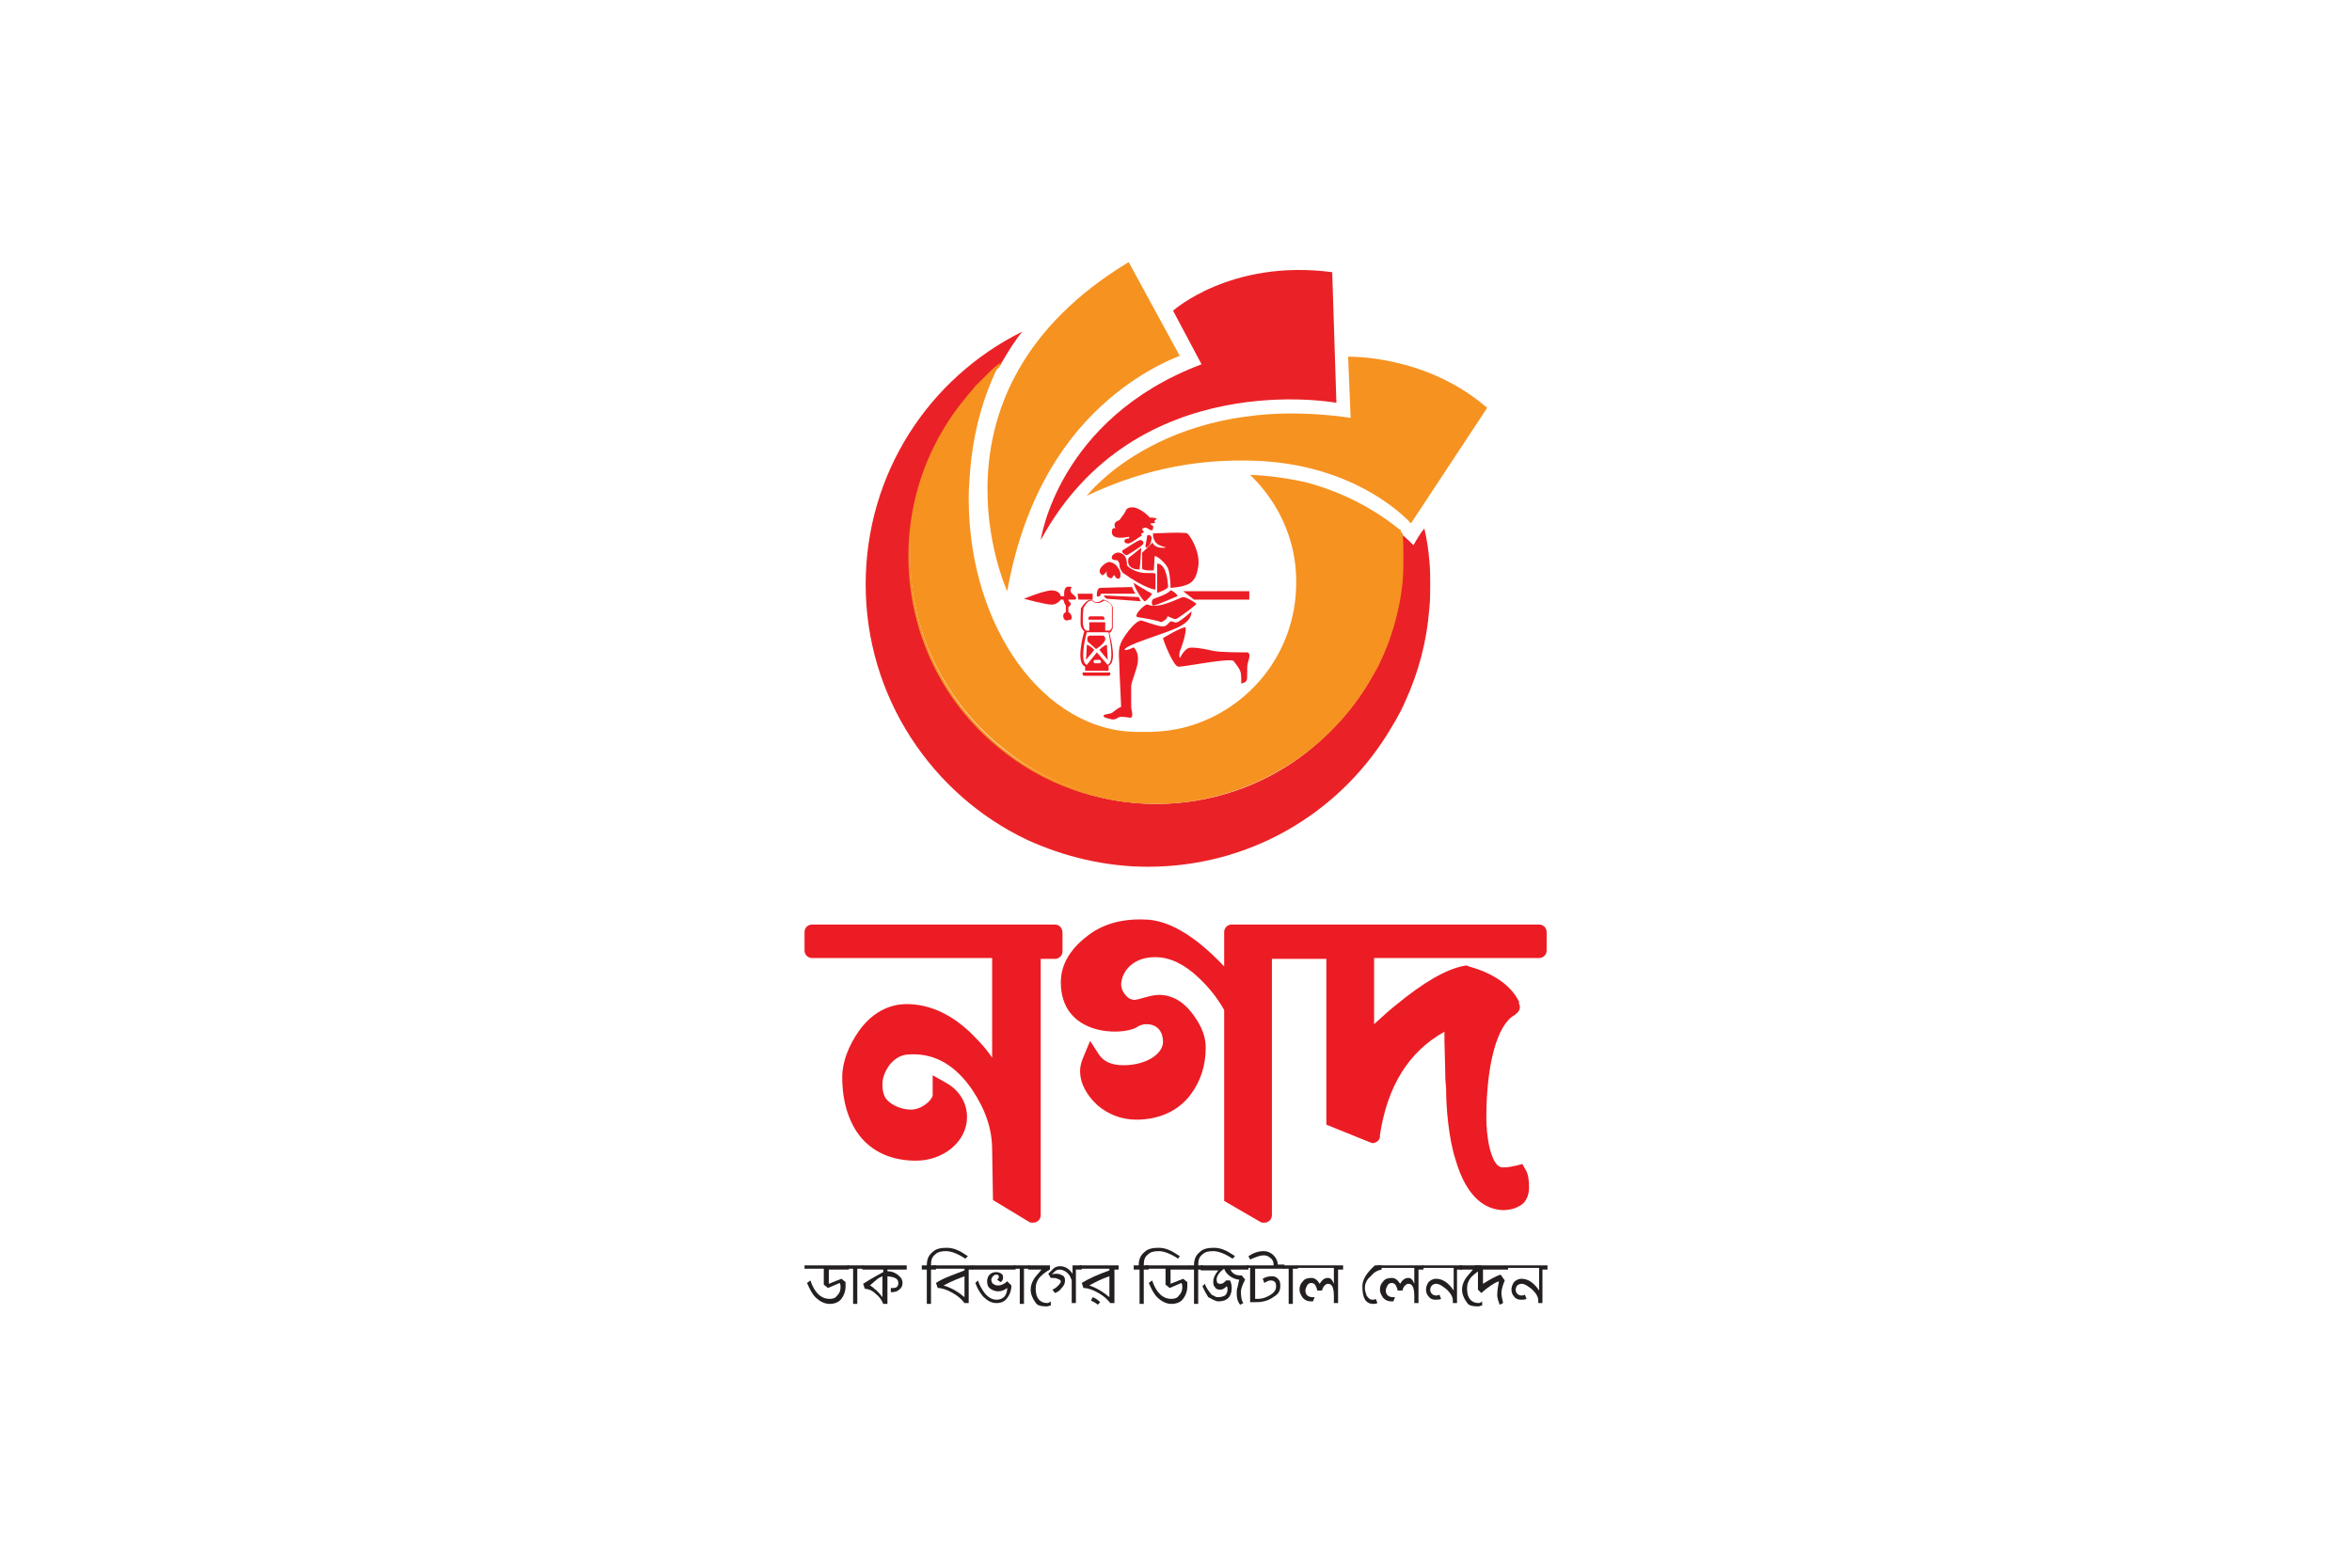
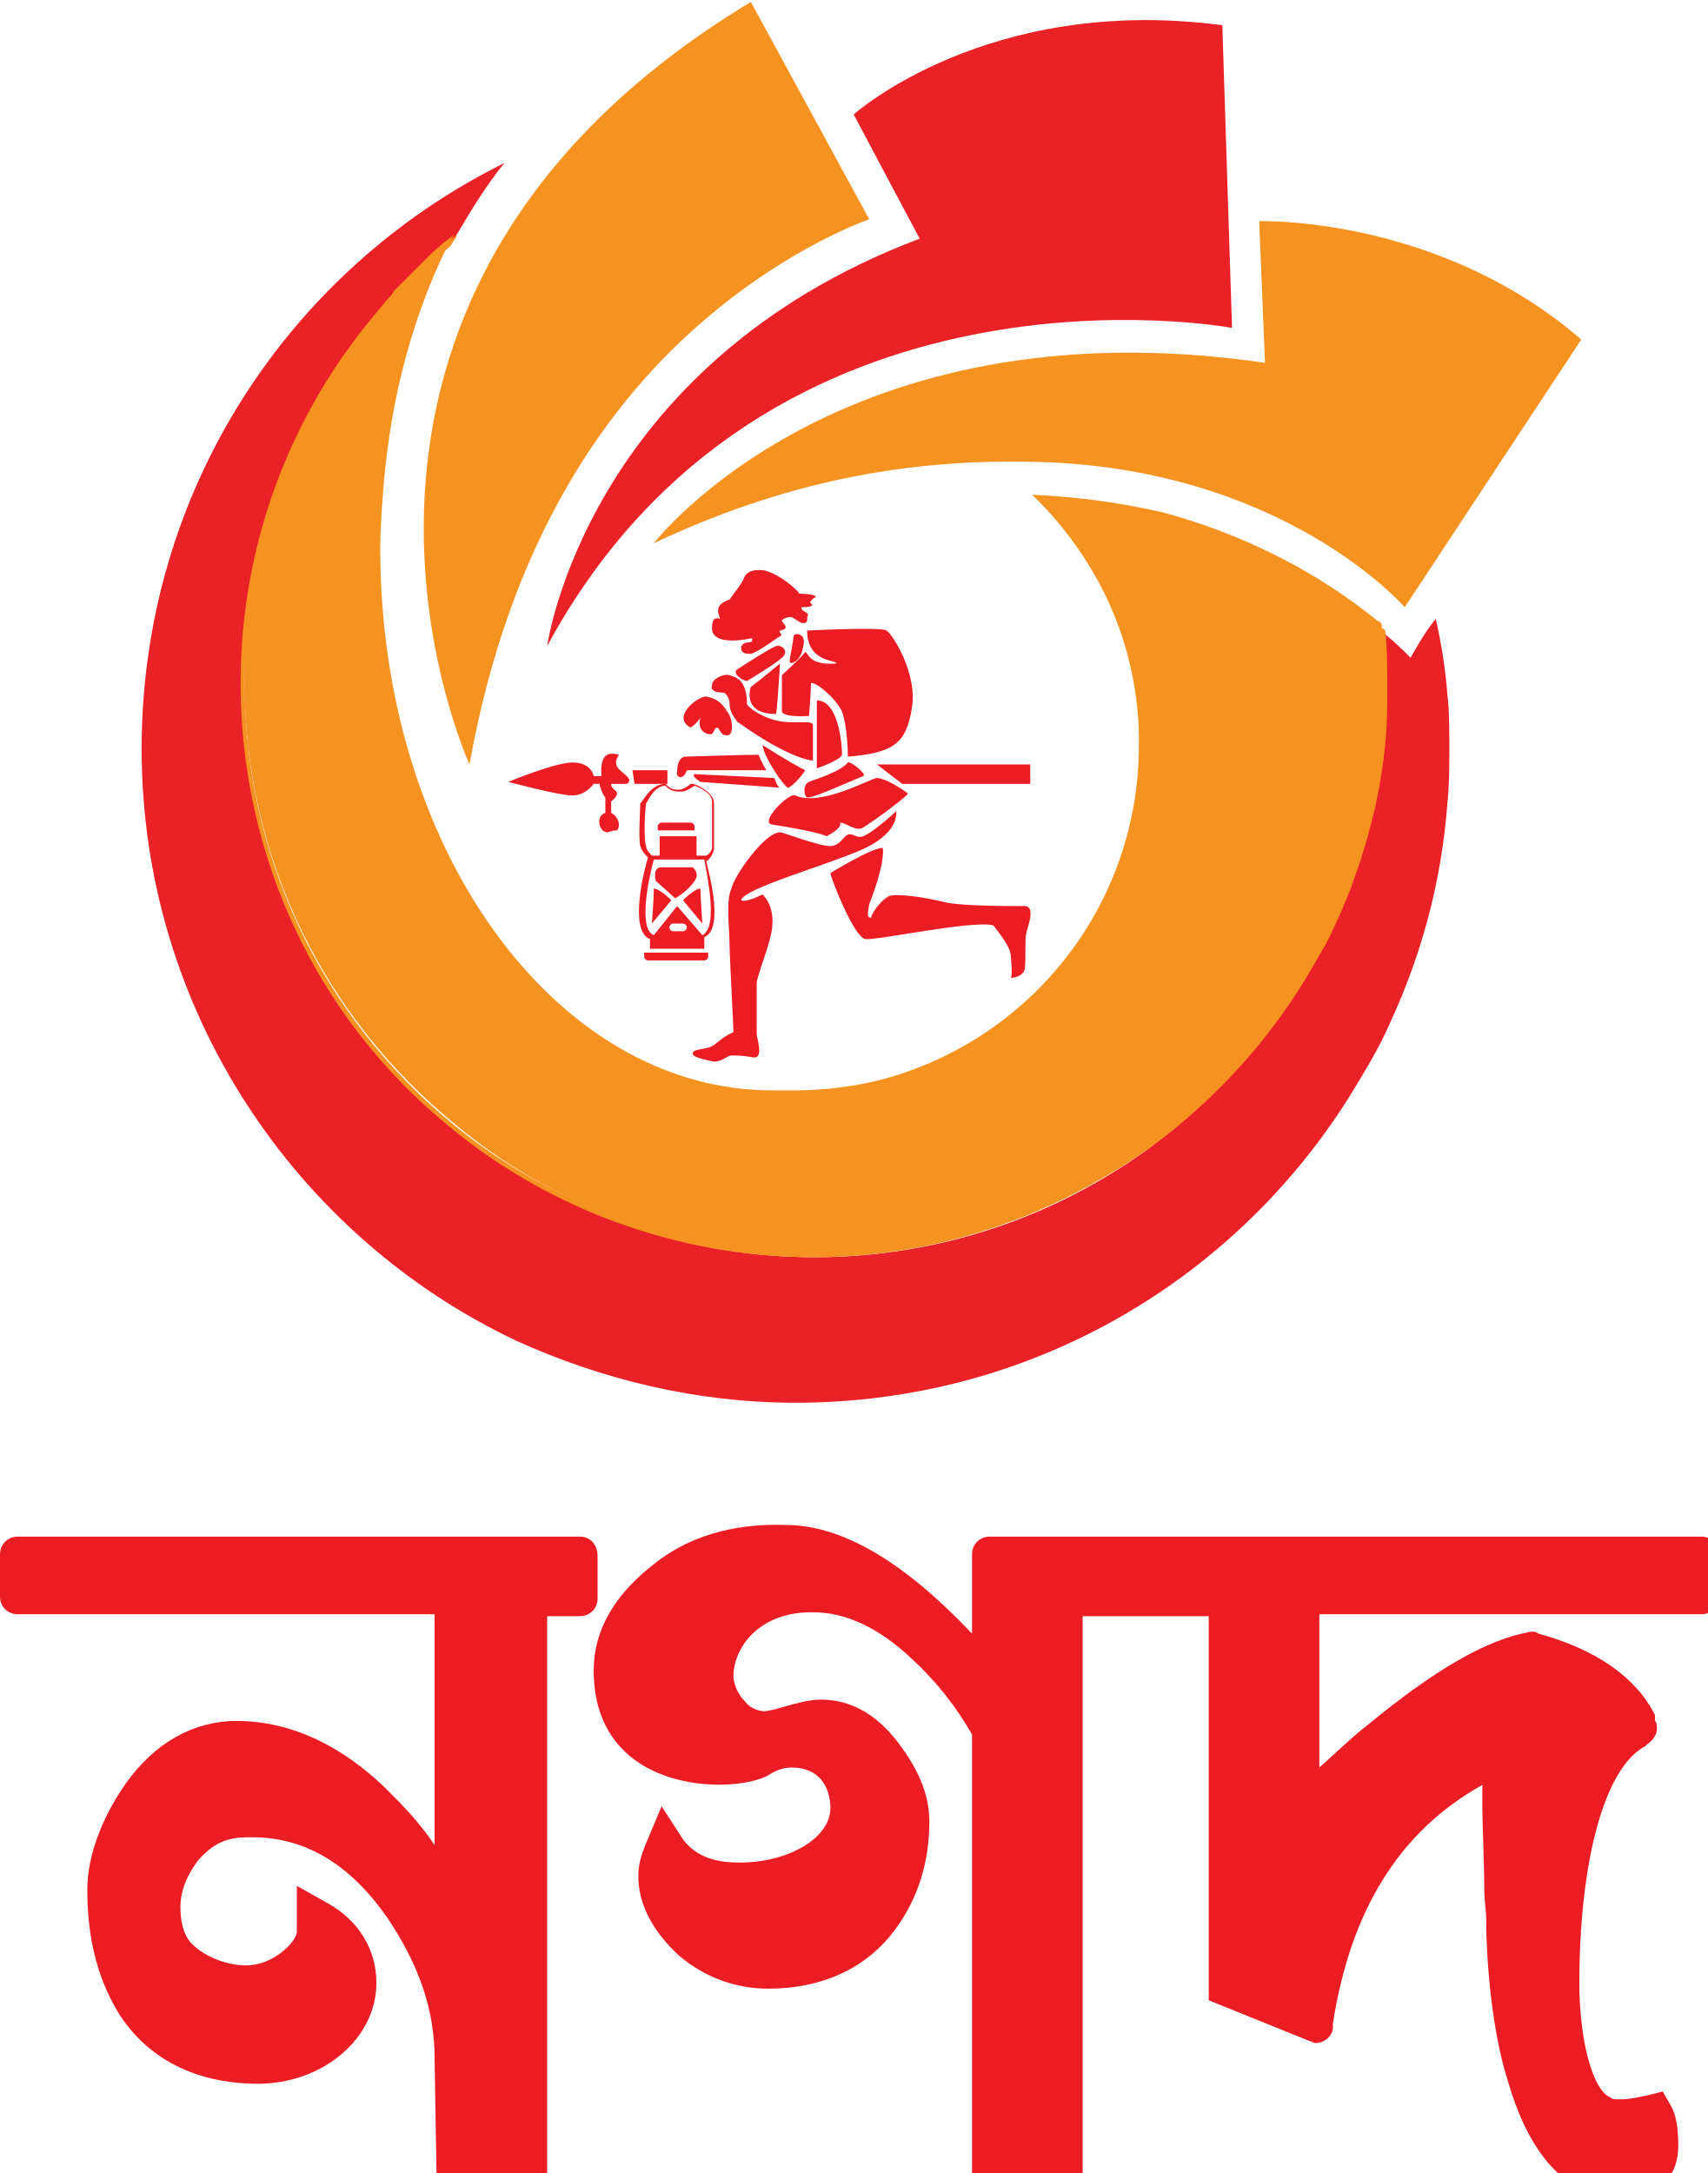
- <svg xmlns="http://www.w3.org/2000/svg" height="800" width="1200" xml:space="preserve" y="0" x="0" id="Layer_1" version="1.1" viewBox="-13.305 -31.2 115.31 187.2">
-   <style id="style18" type="text/css">.st0{fill:#ec1c24}.st1{fill:#231f20}.st3{fill:#ea2227}.st4{fill:#f69220}</style>
-   <path id="path20" d="M29.9 79.2H.9c-.5 0-.9.4-.9.9v2.2c0 .5.4.9.9.9h21.5v11.9c-.6-.9-1.3-1.7-2.1-2.5-2.5-2.6-5.3-3.9-8.1-3.9-2.2 0-4.2 1.1-5.7 3.2-1.2 1.7-2 3.7-2 5.5 0 1.9.3 4.3 1.7 6.5 1.8 2.7 4.6 3.5 7.1 3.5 3.3 0 6.1-2.3 6.1-5.2 0-1.7-.9-3.2-2.5-4.1l-1.6-.9v2.4c-.1.6-1.3 1.7-2.6 1.7-1.1 0-2.2-.5-2.8-1.1-.5-.5-.6-1.3-.6-1.9 0-.8.3-1.6.9-2.4.7-.8 1.4-1.2 2.5-1.2 2.9-.1 5.3 1.3 7.3 4.2 1.6 2.4 2.4 4.7 2.4 7.2l.1 6 4.3 2.6c.1.1.3.1.5.1.5 0 .9-.4.9-.9V83.3h1.7c.5 0 .9-.4.9-.9v-2.2c0-.6-.4-1-.9-1" class="st0" />
-   <path id="path22" d="M87.7 79.2H51c-.5 0-.9.4-.9.9v4.1c-3.5-3.7-6.7-5.6-9.6-5.6-2.7-.1-5.1.6-6.9 2.1-1.9 1.5-3 3.3-3 5.4 0 6.4 7.2 6.4 9 5.4.3-.2.7-.4 1.2-.4 1.5 0 2 1.1 2 2.1 0 1.5-2.1 2.8-4.7 2.8-1.4 0-2.3-.4-2.9-1.2l-1.1-1.7-.8 1.9c-.2.5-.4 1-.4 1.7 0 1.5.8 2.9 2.1 4.1 1.3 1.1 2.9 1.7 4.6 1.7 2.7 0 5-1 6.5-3 1.2-1.6 1.8-3.5 1.8-5.6 0-1.2-.4-2.4-1.4-3.8-1.2-1.7-2.6-2.5-4.2-2.5-.6 0-1.3.2-2 .4-.3.1-.8.2-.9.2-.2 0-.7-.1-1-.5-.2-.2-.6-.7-.6-1.4.1-1.6 1.5-3.2 4-3.2h.1c1.7 0 3.4.8 5.1 2.4 1.3 1.2 2.3 2.5 3.1 3.9v22.8l4.3 2.5c.1.1.3.1.5.1.5 0 .9-.4.9-.9V83.3h6.5v19.8l5.2 2.1c.1 0 .2.1.3.1.5 0 .9-.4.9-.8v-.2c.9-5.8 3.4-9.9 7.7-12.3v1.1c0 .8.1 3 .1 4.2 0 .7.1 1.2.1 1.6 0 2.2.3 5.8 1.1 8.3 1.4 4.9 3.8 6 5.6 6.1h.1c1 0 1.8-.3 2.4-.8.3-.3.7-.9.7-1.9 0-.9-.1-1.6-.4-2.1l-.4-.7-.8.2c-.9.2-1.2.2-1.3.2h-.2c-.2 0-.3 0-.4-.1-.3-.1-.8-.6-1.2-2.2-.3-1.2-.4-2.7-.4-3.6 0-6.4 1.3-11.2 3.4-12.3l.1-.1c.3-.2.5-.5.5-.8 0-.2 0-.3-.1-.4v-.3c-1-2-3.1-3.4-6-4.2l-.2-.1h-.2c-2.3.4-5 2-8.4 4.8-.9.7-1.7 1.5-2.5 2.2v-7.9h19.7c.5 0 .9-.4.9-.9v-2.2c0-.5-.4-.9-.9-.9" class="st0" />
-   <path id="path24" d="M2.9 120.3v1.8l1.5-.6.5.4v.5c0 .6-.2 1.1-.5 1.5-.3.4-.8.6-1.4.6-.6 0-1.2-.3-1.7-.8-.4-.4-.7-1-1-1.7l.4-.3c.5 1.5 1.3 2.2 2.3 2.2.4 0 .7-.1.9-.4.3-.3.4-.6.4-1 0-.2 0-.3-.1-.5l-1.4.6-.5-.4v-1.9H0v-.4h5.3v.5H2.9z" class="st1" />
-   <path transform="translate(-5.7 -1.1)" id="polygon26" class="st1" d="M11.5 125.6v-4.2h-.7v-.4h1.9v.4H12v4.2z" />
-   <path id="path28" d="M9.9 120.3v.3c.4 0 .8.1 1.2.4.4.3.6.6.6 1 0 .3-.1.6-.4.8-.2.2-.5.3-.9.3h-.1v-.5h.3c.4 0 .6-.2.6-.6 0-.5-.4-.7-1.3-.8v3.3h-.5c-.2-.5-.5-.9-.9-1.2-.4-.4-.9-.6-1.3-.6l-.2-.6c.3-.2 1.1-.7 2.4-1.4v-.3H6.9v-.5h5.3v.5H9.9zm-.6.9c-.2.1-.5.2-.8.5l-.7.6c.3.1.5.4.8.6.1.1.4.4.7.8z" class="st1" />
-   <path id="path30" d="M19.2 119.1c-.9-.6-1.7-.9-2.3-.9-.6 0-1 .1-1.3.4-.4.3-.5.7-.5 1.3h.6v.5h-.6v4.1h-.5v-4.1H14v-.5h.6c0-.7.2-1.2.7-1.6.4-.4 1-.5 1.7-.5.4 0 .9.1 1.3.3.3.1.7.4 1.2.7z" class="st1" />
-   <path id="path32" d="M19.6 120.3v4.1h-.5c-.3-.4-.7-.8-1.4-1.2-.7-.4-1.3-.6-1.8-.6l-.2-.6c.3-.2.8-.5 1.6-.8.2-.1.8-.3 1.8-.7v-.2h-3.8v-.4h4.8v.5h-.5zm-.5.9c-.5.2-1.4.5-2.5 1.1 1 .3 1.8.8 2.5 1.4z" class="st1" />
-   <path id="path34" d="M20 119.9h5.2v.5H20zm2.9 4.5c-.6 0-1.1-.3-1.6-.8-.4-.5-.7-1-.9-1.6l.3-.3c.2.6.5 1.1.8 1.5.4.5.9.8 1.4.8.4 0 .7-.1 1-.4.2-.3.3-.6.3-1-.4.3-.7.4-1.1.4-.3 0-.6-.1-.9-.3-.3-.2-.4-.5-.4-.9 0-.3.1-.6.3-.8.2-.2.5-.3.8-.3.2 0 .5.1.6.2.2.1.2.3.2.5s-.1.4-.3.5l-.4-.3c.1-.1.2-.2.2-.3 0-.2-.1-.3-.3-.3-.2 0-.3.1-.4.2-.1.1-.2.3-.2.4 0 .2.1.4.2.5.2.1.3.2.6.2.4 0 .8-.2 1.1-.5l.5.5c0 .6-.2 1.1-.5 1.5-.3.4-.7.6-1.3.6" class="st1" />
-   <path transform="translate(-5.7 -1.1)" id="polygon36" class="st1" d="M31.4 125.6v-4.2h-.7v-.4h1.8v.4h-.6v4.2z" />
-   <path id="path38" d="M28.9 124.8c-.6 0-1-.1-1.2-.3-.4-.5-.7-1.1-.7-1.7 0-.4.1-.8.4-1.3.2-.3.5-.6.9-1.1h-1.6v-.5h2.6v.5c-.4.2-.8.5-1.2.9-.4.5-.5.9-.5 1.4 0 1.1.5 1.7 1.4 1.7.1 0 .3-.1.4-.2v.5c-.2 0-.3.1-.5.1" class="st1" />
-   <path id="path40" d="M32.4 120.3v4.1h-.5v-2.7c0-.1-.1-.2-.2-.5-.3-.5-.8-.8-1.3-.8-.2 0-.4.1-.6.3l-.3.3c.2-.1.4-.1.6-.1.3 0 .5.1.7.2.2.1.3.3.3.6s-.1.6-.4.9c-.2.3-.5.5-.8.6l-.3-.4c.2-.1.4-.2.6-.4.2-.2.4-.4.4-.6 0-.1-.1-.2-.4-.3-.2-.1-.4-.1-.6-.1h-.2l-.3-.5.6-.6c.2-.2.5-.3.8-.3.6 0 1.1.3 1.5.9v-1h1.1v.5h-.7z" class="st1" />
-   <path id="path42" d="M37 120.3v4.1h-.5c-.3-.4-.7-.8-1.4-1.2-.7-.4-1.3-.6-1.8-.6l-.2-.6c.8-.5 1.9-1 3.3-1.5v-.2h-3.6v-.4h4.7v.5H37zm-.6.9c-.9.3-1.7.7-2.4 1.1.9.3 1.7.8 2.4 1.4zm-1.4 3.4c-.2-.2-.4-.3-.8-.5l.2-.4c.3.1.6.3.9.6z" class="st1" />
-   <path id="path44" d="M44.6 119.1c-.9-.6-1.7-.9-2.3-.9-.6 0-1 .1-1.3.4-.4.3-.5.7-.5 1.3h.6v.5h-.6v4.1H40v-4.1h-.7v-.5h.6c0-.7.2-1.2.7-1.6.4-.4 1-.5 1.7-.5.4 0 .9.1 1.3.3.3.1.7.4 1.2.7z" class="st1" />
-   <path id="path46" d="M43.7 120.3v1.8l1.5-.6.5.4v.5c0 .6-.2 1.1-.5 1.5-.3.4-.8.6-1.4.6-.6 0-1.2-.3-1.7-.8-.4-.4-.7-1-1-1.7l.4-.3c.5 1.5 1.3 2.2 2.3 2.2.4 0 .7-.1.9-.4.3-.3.4-.6.4-1 0-.2 0-.3-.1-.5l-1.4.6-.5-.4v-1.9h-2.4v-.4H46v.5h-2.3z" class="st1" />
-   <path id="path48" d="M51.1 119.1c-.9-.6-1.7-.9-2.3-.9-.6 0-1 .1-1.3.4-.4.3-.5.7-.5 1.3h.6v.5H47v4.1h-.5v-4.1h-.6v-.5h.6c0-.7.2-1.2.7-1.6.4-.4 1-.5 1.7-.5.4 0 .9.1 1.3.3.3.1.7.4 1.2.7z" class="st1" />
-   <path id="path50" d="M50.8 120.3c.2.5.6.8 1.2.8h.2l.4.5c-.3.6-.5 1.1-.5 1.4 0 .7.1 1.2.3 1.4l-.4.2c-.3-.4-.4-.8-.4-1.3 0-.3 0-.6.1-.8 0-.1.1-.4.2-.9-.4 0-.8-.2-1.1-.4-.4-.3-.6-.6-.7-.9-.6.4-.9.9-.9 1.3 0 .3.1.5.4.5.1 0 .3 0 .4-.1.1-.1.3-.2.3-.3h.5c.1.2.2.5.2.9 0 1-.5 1.6-1.6 1.6-.2 0-.4-.1-.6-.2-.1 0-.3-.2-.6-.3-.2-.3-.4-.7-.7-1.3l.3-.3c.1.4.4.8.8 1.3l.4.2c.1.1.3.1.4.1.3 0 .6-.1.8-.2.2-.2.3-.4.3-.7 0-.2 0-.3-.1-.4-.3.3-.5.4-.8.4-.3 0-.5-.1-.6-.3-.2-.2-.2-.4-.2-.7 0-.4.2-.8.6-1.3h-2.1v-.6H53v.5h-2.2z" class="st1" />
-   <path id="path52" d="M53.8 120.3v3.6h.3c.4 0 .9-.1 1.4-.4.5-.3.8-.6.8-1.1 0-.5-.2-.7-.7-.7-.1 0-.4.1-.7.3l-.2-.5c.3-.2.7-.3 1.1-.3.3 0 .6.1.8.4.2.2.2.5.2.8 0 .5-.2.9-.7 1.2-.4.3-.8.5-1.3.6-.3.1-.9.1-1.6.1v-4.1h-.4v-.3H56v-.1c0-.3-.1-.6-.4-.8-.2-.2-.5-.3-.8-.3-.4 0-.9.2-1.6.5l-.2-.4c.6-.4 1.2-.6 1.8-.6.5 0 .9.2 1.2.5.3.3.5.7.5 1.1h.8v.5z" class="st1" />
-   <path transform="translate(-5.7 -1.1)" id="polygon54" class="st1" d="M63.5 125.6v-4.2h-.7v-.4h1.8v.4H64v4.2z" />
-   <path id="path56" d="M63.7 120.3v4.1h-.5v-.8c0-1-.2-1.5-.7-1.5-.2 0-.3.1-.5.3-.1.2-.2.3-.2.5h-.6c0-.2-.1-.4-.2-.6-.1-.2-.3-.3-.5-.3s-.4.1-.5.3c-.1.2-.2.4-.2.6 0 .5.3.8.9.8h.2l-.2.5h-.2c-.4 0-.7-.1-1-.4-.2-.3-.4-.6-.4-1s.1-.7.4-1c.2-.3.6-.4 1-.4s.7.2 1 .7c.3-.5.6-.7 1-.7.3 0 .5.2.7.7v-1.9h-4.4v-.3h5.5v.5h-.6z" class="st1" />
-   <path id="path58" d="M66.9 122.6c0 .3.1.6.2.9.2.3.4.5.7.5.1 0 .3 0 .4-.1l.2.5c-.2.1-.4.1-.5.1-.9 0-1.3-.7-1.3-2.1 0-.8.5-1.6 1.5-2.5h.8v.5c-.5.1-.9.3-1.3.8-.5.4-.7.9-.7 1.4" class="st1" />
-   <path id="path60" d="M73.3 120.3v4.1h-.5v-.8c0-1-.2-1.5-.7-1.5-.2 0-.3.1-.5.3-.1.2-.2.3-.2.5h-.6c0-.2-.1-.4-.2-.6-.1-.2-.3-.3-.5-.3s-.4.1-.5.3c-.1.2-.2.4-.2.6 0 .5.3.8.9.8h.2l-.2.5h-.2c-.4 0-.7-.1-1-.4-.2-.3-.4-.6-.4-1s.1-.7.4-1c.2-.3.6-.4 1-.4s.7.2 1 .7c.3-.5.6-.7 1-.7.3 0 .5.2.7.7v-1.9h-4.4v-.3h5.5v.5h-.6z" class="st1" />
-   <path id="path62" d="M77.9 120.3v4.1h-.5v-.3c0-.4-.2-.8-.7-1.3-.5-.4-.9-.7-1.3-.7-.2 0-.4.1-.5.2-.1.1-.2.3-.2.5s.1.4.2.5c.1.1.3.2.5.2.1 0 .2 0 .4-.1l.2.5c-.2.1-.4.1-.7.1-.3 0-.6-.1-.8-.4-.2-.2-.3-.5-.3-.8 0-.3.1-.6.3-.9.2-.2.5-.4.9-.4.8 0 1.5.5 2.1 1.4v-2.7h-3.7v-.3h4.7v.5h-.6z" class="st1" />
-   <path id="path64" d="M80.4 124.8c-.6 0-1-.1-1.2-.3-.4-.5-.7-1.1-.7-1.7 0-.4.1-.8.4-1.3.2-.3.5-.6.9-1.1h-1.6v-.5h2.6v.5c-.4.2-.8.5-1.2.9-.4.5-.5.9-.5 1.4 0 1.1.5 1.7 1.4 1.7.1 0 .3-.1.4-.2v.5c-.2 0-.3.1-.5.1" class="st1" />
-   <path id="path66" d="M81 120.3v1.8c.8-.5 1.5-.9 2.1-1.1l.5.7c-.3.7-.4 1.2-.4 1.5 0 .3.1.7.2 1.2l-.4.2c-.2-.5-.3-.9-.3-1.1 0-.6.1-1.1.2-1.7-.6.2-1.3.7-2.1 1.4l-.4-.4v-2.4H80v-.5h4v.5h-3z" class="st1" />
-   <path id="path68" d="M88.1 120.3v4.1h-.5v-.3c0-.4-.2-.8-.7-1.3-.5-.4-.9-.7-1.3-.7-.2 0-.4.1-.5.2-.1.1-.2.3-.2.5s.1.4.2.5c.1.1.3.2.5.2.1 0 .2 0 .4-.1l.2.5c-.2.1-.4.1-.7.1-.3 0-.6-.1-.8-.4-.2-.2-.3-.5-.3-.8 0-.3.1-.6.3-.9.2-.2.5-.4.9-.4.8 0 1.5.5 2.1 1.4v-2.7H84v-.3h4.7v.5h-.6z" class="st1" />
-   <path id="rect70" fill="none" d="M0 0h88.6v124.7H0z" />
+ <svg xmlns="http://www.w3.org/2000/svg" viewBox="0 0 88 112">
+   <style>.st0{fill:#ec1c24}.st3{fill:#ea2227}.st4{fill:#f69220}</style>
  <g transform="translate(-5.7 -1.1)" id="g134">
    <path id="path72" d="M80.4 39.7c0 .9 0 1.9-.1 2.8-.3 4-1.3 7.7-2.9 11.2-.6 1.4-1.4 2.7-2.2 4-6 9.5-16.5 15.7-28.5 15.7-5.1 0-10-1.2-14.4-3.2C20.9 64.8 13 53.1 13 39.7 13 26.4 20.6 15 31.7 9.5c-.9 1.1-1.7 2.4-2.4 3.6-.1.1-.1.2-.2.3-.4.4-.9.7-1.3 1.1L26.3 16l-.3.3c-.1.1-.2.2-.3.4-.2.2-.4.4-.5.6-.3.4-.7.8-1 1.3-1.4 1.8-2.6 3.9-3.5 6l-.3.6c-.1.3-.2.5-.3.8 0 .1-.1.3-.1.4-.1.4-.3.8-.4 1.2-.1.3-.2.5-.2.8 0 .1-.1.3-.1.4-.1.3-.1.5-.2.8-.2.8-.4 1.7-.5 2.6 0 .2-.1.4-.1.7 0 .2 0 .3-.1.5 0 .3 0 .5-.1.8v2.2c0 9.2 4.2 17.4 10.8 22.8 5.1 4.2 11.6 6.7 18.6 6.7 6.4 0 12.4-2.1 17.2-5.6 3.5-2.6 6.5-5.9 8.6-9.7.3-.5.5-1 .8-1.5 1.7-3.5 2.7-7.5 2.8-11.6v-1c0-1 0-1.9-.1-2.8.1 0 .1.1.1.1.5.4.9.8 1.3 1.2.4-.7.8-1.4 1.3-2 .3 1.3.5 2.6.6 3.9.1.8.1 1.8.1 2.8" class="st3" />
    <path id="path74" d="M77.1 36.3v1c0 6-2.5 11-2.8 11.6-.2.5-.5 1-.8 1.5-2.1 3.8-5.1 7.2-8.6 9.7-4.8 3.5-10.8 5.6-17.2 5.6-7.1 0-13.6-2.5-18.6-6.7-6.6-5.4-10.8-13.6-10.8-22.8V34c0-.3 0-.5.1-.8 0-.2 0-.3.1-.5 0-.2.1-.4.1-.7.1-.9.3-1.7.5-2.6.1-.3.1-.5.2-.8 0-.1.1-.3.1-.4.1-.3.1-.5.2-.8.1-.4.3-.8.4-1.2 0-.1.1-.3.1-.4.1-.3.2-.5.3-.8l.3-.6c.9-2.1 2.1-4.2 3.5-6 .3-.4.7-.8 1-1.3.2-.2.3-.4.5-.6.1-.1.2-.2.3-.4l.3-.3 1.5-1.5c.4-.4.9-.8 1.3-1.1-.1.1-.1.2-.2.3-.1.1-.1.2-.2.4-1.7 3.5-2.8 7.5-3.2 11.9-.1 1.2-.2 2.4-.2 3.6 0 15.4 9 27.9 20.2 27.9h1.1c1.6 0 3.2-.2 4.7-.6 7.6-2.1 13.1-9 13.1-17.2V39c-.1-4.9-2.2-9.2-5.5-12.4 2.3.1 4.5.4 6.7.9 4.1 1.1 7.9 3 11.1 5.6.1 0 .1.1.2.1.1 1.2.2 2.1.2 3.1" class="st4" />
    <path id="path76" d="M77.2 36.3v1c0 6.3-2.8 11.7-2.8 11.7-.2.5-.5 1-.8 1.5-2.1 3.8-5.1 7.2-8.7 9.8-5.1 3.6-11 5.6-17.3 5.6-6.8 0-13.5-2.4-18.7-6.7-6.9-5.6-10.8-14-10.8-22.9 0-8.9 4-17.3 10.9-22.9l.3-.2c-.1.1-.1.2-.2.3-.1.1-.1.2-.2.3-6.7 5.6-10.6 13.8-10.6 22.5 0 8.8 3.9 17.1 10.7 22.7 5.2 4.3 11.8 6.6 18.6 6.6 6.2 0 12.1-1.9 17.1-5.5 3.5-2.5 6.5-5.9 8.6-9.7.3-.5.5-1 .8-1.5 0-.1 2.8-5.4 2.8-11.6v-1c0-.9 0-1.9-.1-2.8v-.1c.1 0 .1.1.2.1l.1.1c.1.9.1 1.8.1 2.7" class="st4" />
    <path id="path78" d="M69.2 18s-24-4.5-35.3 16.4c0 0 2-14.5 19.2-21L49.7 7s6.9-6.2 19-4.6z" class="st3" />
    <path id="path80" d="M39.4 29.1s9.6-12.5 31.5-9.3l-.3-7.3s9.2-.3 16.6 6.1l-9.1 13.8s-6.3-7.3-19.3-7.5c-5.3-.1-11.8.6-19.4 4.2" class="st4" />
    <path id="path82" d="M29.9 40.5s-11-23.9 14.5-39.3l6.1 11.2s-4.1 1.4-8.5 5.2c-4.8 4.1-10 11.1-12.1 22.9" class="st4" />
    <g id="g132">
      <path id="path84" d="M44.4 34s-2.1.5-2-.6c0-.4.2-.5.4-.4 0-.2-.4-.7.5-1 .3-.4.6-.8.7-1 .1-.3.3-.6 1.1-.5.8.2 1.7 1 1.8 1.2.5 0 1 .1.8.2-.2.1-.3.3-.2.3 0 0 .3.2-.5.2 0 .2.2.2.3.3.1.1 0 .2 0 .2s.1.4-.3.3c-.4-.2-.4-.3-.6-.3-.1 0-.4.1-.4.2s.5.4-.1.5c-.1.1.2.2 0 .3-.2.1-1.1.8-1.5.9-.4 0-.5-.1-.5-.3 0-.2.2-.3.5-.3.1-.1.1-.2 0-.2" class="st0" />
      <path id="path86" d="M44.2 36.2c-.2 0-.8-.4-.5-.6.3-.2 1.7-1.1 2-1.2.3-.1.7.3.3.6-.3.3-1.8 1.2-1.8 1.2" class="st0" />
      <path id="path88" d="M46.4 35.2c0-.2.2-1.1.2-1.3 0-.2.7-.2.5.5-.1.8-.7 1-.7.8" class="st0" />
      <path id="path90" d="M47.3 33.6s3.8-.2 4.1 0c.3.2 1.6 2.2 1.3 4-.3 1.8-.9 2.3-3.3 2.5 0-.6-.1-2.1-.4-2.5-.2-.4-1.1-1.3-1.5-1.3 0 .4-.1 1.7-.1 1.7s-1.2.1-1.4-.2v-1.9s1.1-1 1.2-1.2c.2.1.2.7 1.6.6.1-.2-1.5 0-1.5-1.7" class="st0" />
      <path id="path92" d="M45.9 35.3s-1.2 1-1.5 1.2c-.1.3-.3 1.4 1.3 1.4.1-.7.2-2.6.2-2.6" class="st0" />
      <path id="path94" d="M43 36.8c-.4 0-.7-.1-.6-.4 0-.3.6-.6.9-.5.3.1.9.2.9 1.5.2.3 1 .8 1.9.9.9.1 1.5-.1 1.5.2v1.8s-1.1 0-3.9-2c-.2-.3-.4-.5-.4-1 0-.2-.2-.5-.3-.5" class="st0" />
      <path id="path96" d="M42.1 37c-.5 0-1.8 1.1-.8 1.6.3-.2.5-.5.5-.5s-.2.6.3.8c.5.2.3-.3.6-.3.2.3.2.4.5.4s.3-.8 0-1.2c-.3-.5-.6-.7-1.1-.8" class="st0" />
      <path id="path98" d="M47.8 37.2v3.5s1.2-.4 1.3-.7c0-.6-.2-2.8-1.3-2.8" class="st0" />
      <path id="path100" d="M45 39.5s1.4.9 2.2 1.3c-.1.2-.7.9-.9.9-.2-.1-1.2-1.5-1.3-2.2" class="st0" />
      <path id="polygon102" class="st0" d="M38.3 40.8h1.8v.7h-1.7z" />
      <path id="polygon104" class="st0" d="M58.8 40.5h-7.9l1.3 1h6.6z" />
      <path id="path106" d="M49.4 40.4c.1-.1 1 .6.8.7-.3.1-2.7 1.2-2.9 1.1-.2-.1-.2-.7.1-.8.2-.1 1.6-.5 2-1" class="st0" />
      <path id="path108" d="M46.7 42.1c-.3-.2-1.9 1.4-1.2 1.5.7.1 2.4.4 2.8.6.4-.2.8-.5.7-.7.3 0 .7.4 1.1.3.4-.2 2.3-1.6 2.4-1.8-.4-.3-1.2-.8-1.6-.8-.3 0-2.9 1.5-4.2.9" class="st0" />
      <path id="path110" d="M45.9 44c.2 0 2.2.8 2.7.7.5-.1.6-.6.9-.6.3 0 .4.3.9 0s1.3-1 1.5-1.2c0 .3 0 1.2-1.8 2s-6.1 2-6.2 2.6c.2.1.7-.1 1.1-.3.2.2.6.7.5 1.7-.1.9-.8 2.5-.8 2.9v2.6c0 .2.4 1.3-.2 1.2-.5-.1-.9-.1-1.1-.1-.2 0-.6.4-1 .3-.4-.1-1-.2-1-.4s.4-.2.8-.3c.4-.1.6-.5 1.3-.8 0-.5-.2-3.9-.2-4.6 0-.7-.2-2.2.1-2.8.1-.6 1.7-2.9 2.5-2.9" class="st0" />
      <path id="path112" d="M48.5 46.1c0 .2 1.2 3.3 1.8 3.4.5.1 5.6-1 6.6-.7.3.4.9 1.1.9 1.6 0 0 .1 1 0 1.1.2 0 .6-.1.7-.4.1-.3 0-1.6.1-1.9 0-.2.6-1.5-.2-1.4-.8 0-3.2 0-4-.2-.8-.2-2.5-.5-2.9-.3-.4.2-.9.9-.9 1.1-.2 0-.2-.1-.1-.7.2-.5.8-2.1.7-2.9-.6 0-2.7 1.3-2.7 1.3" class="st0" />
      <path id="path114" d="M45.6 41.2c.1.1.1.4.3.5l-4.1-.3s-.5-.3-.3-.4z" class="st0" />
      <path id="path116" d="M41.1 40.8h4.1s-.3-.5-.4-.8c-.7 0-3.8.1-3.8.1s-.4 0-.4.8c-.1.2.3.5.5-.1" class="st0" />
      <path id="path118" d="M37.2 41.5h.8s.3-.1 0-.4c-.3-.3-.8-.5-.4-1.1-.4-.1-1-.2-.9 1.1h-.4s-.1-.7-1.1-.7c-.9 0-3.3 1-3.3 1s2.6.7 3.3.7c.7 0 1.1-.6 1.1-.6h.3s.1.5.3.7v.8s-.4.1-.3.6c.1.4.4.4.4.4.1 0 .2-.1.5-.1.2-.2.1-.7-.3-.9v-.6s.3-.2.3-.4-.3-.2-.3-.5" class="st0" />
      <path id="path120" d="M42.1 45.5c.3-.2.4-.6.4-.6v-2.4c0-.6-1-1-1.1-1h-.1c-.1.1-.4.3-.6.3-.3 0-.4 0-.7-.3-.8 0-1.2 1-1.3 1 0 .2-.1 1.9 0 2.2.1.3.3.5.4.6-.2.6-1 3.8.1 4.2v.5H42v-.6c1-.4.3-3.1.1-3.9m-3.1-3c.1-.1.4-.9 1-.9.3.3.5.3.8.3.3 0 .5-.2.7-.3.3.1.9.4.9.8v2.4c0 .1-.1.3-.3.4h-.5v-1h-1.9v1h-.4c-.1-.1-.3-.3-.3-.5-.1-.2-.1-1.4 0-2.2m1.9 6.6h-.5c-.1 0-.2-.1-.2-.2s.1-.2.2-.2h.5c.1 0 .2.1.2.2s-.1.2-.2.2m1 .2l-1.3-1.5-1.2 1.5c-.8-.3-.3-2.8 0-3.9H42c.2 1.1.7 3.5-.1 3.9" class="st0" />
      <path id="path122" d="M41.5 46.5c.3-.4-.1-.7-.1-.7h-1.6c-.5 0-.3.7-.3.7l1 .9s.7-.4 1-.9" class="st0" />
      <path id="path124" d="M40.9 47.5l1 1.2s-.1-1.4-.1-1.8c-.3 0-.9.6-.9.6" class="st0" />
      <path id="path126" d="M39.4 46.9c0 .5-.1 1.8-.1 1.8l1-1.2s-.6-.6-.9-.6" class="st0" />
      <path id="path128" d="M41.3 43.9h.2v-.2c0-.1-.1-.2-.2-.2h-1.5c-.1 0-.2.1-.2.2v.2h.2z" class="st0" />
      <path id="path130" d="M39.1 50.2h-.2v.2c0 .1.1.2.2.2H42c.1 0 .2-.1.2-.2v-.2H42z" class="st0" />
    </g>
  </g>
+   <path id="path20" d="M29.9 79.2H.9c-.5 0-.9.4-.9.9v2.2c0 .5.4.9.9.9h21.5v11.9c-.6-.9-1.3-1.7-2.1-2.5-2.5-2.6-5.3-3.9-8.1-3.9-2.2 0-4.2 1.1-5.7 3.2-1.2 1.7-2 3.7-2 5.5 0 1.9.3 4.3 1.7 6.5 1.8 2.7 4.6 3.5 7.1 3.5 3.3 0 6.1-2.3 6.1-5.2 0-1.7-.9-3.2-2.5-4.1l-1.6-.9v2.4c-.1.6-1.3 1.7-2.6 1.7-1.1 0-2.2-.5-2.8-1.1-.5-.5-.6-1.3-.6-1.9 0-.8.3-1.6.9-2.4.7-.8 1.4-1.2 2.5-1.2 2.9-.1 5.3 1.3 7.3 4.2 1.6 2.4 2.4 4.7 2.4 7.2l.1 6 4.3 2.6c.1.1.3.1.5.1.5 0 .9-.4.9-.9V83.3h1.7c.5 0 .9-.4.9-.9v-2.2c0-.6-.4-1-.9-1" class="st0" />
+   <path id="path22" d="M87.7 79.2H51c-.5 0-.9.4-.9.9v4.1c-3.5-3.7-6.7-5.6-9.6-5.6-2.7-.1-5.1.6-6.9 2.1-1.9 1.5-3 3.3-3 5.4 0 6.4 7.2 6.4 9 5.4.3-.2.7-.4 1.2-.4 1.5 0 2 1.1 2 2.1 0 1.5-2.1 2.8-4.7 2.8-1.4 0-2.3-.4-2.9-1.2l-1.1-1.7-.8 1.9c-.2.5-.4 1-.4 1.7 0 1.5.8 2.9 2.1 4.1 1.3 1.1 2.9 1.7 4.6 1.7 2.7 0 5-1 6.5-3 1.2-1.6 1.8-3.5 1.8-5.6 0-1.2-.4-2.4-1.4-3.8-1.2-1.7-2.6-2.5-4.2-2.5-.6 0-1.3.2-2 .4-.3.1-.8.2-.9.2-.2 0-.7-.1-1-.5-.2-.2-.6-.7-.6-1.4.1-1.6 1.5-3.2 4-3.2h.1c1.7 0 3.4.8 5.1 2.4 1.3 1.2 2.3 2.5 3.1 3.9v22.8l4.3 2.5c.1.1.3.1.5.1.5 0 .9-.4.9-.9V83.3h6.5v19.8l5.2 2.1c.1 0 .2.1.3.1.5 0 .9-.4.9-.8v-.2c.9-5.8 3.4-9.9 7.7-12.3v1.1c0 .8.1 3 .1 4.2 0 .7.1 1.2.1 1.6 0 2.2.3 5.8 1.1 8.3 1.4 4.9 3.8 6 5.6 6.1h.1c1 0 1.8-.3 2.4-.8.3-.3.7-.9.7-1.9 0-.9-.1-1.6-.4-2.1l-.4-.7-.8.2c-.9.2-1.2.2-1.3.2h-.2c-.2 0-.3 0-.4-.1-.3-.1-.8-.6-1.2-2.2-.3-1.2-.4-2.7-.4-3.6 0-6.4 1.3-11.2 3.4-12.3l.1-.1c.3-.2.5-.5.5-.8 0-.2 0-.3-.1-.4v-.3c-1-2-3.1-3.4-6-4.2l-.2-.1h-.2c-2.3.4-5 2-8.4 4.8-.9.7-1.7 1.5-2.5 2.2v-7.9h19.7c.5 0 .9-.4.9-.9v-2.2c0-.5-.4-.9-.9-.9" class="st0" />
</svg>
